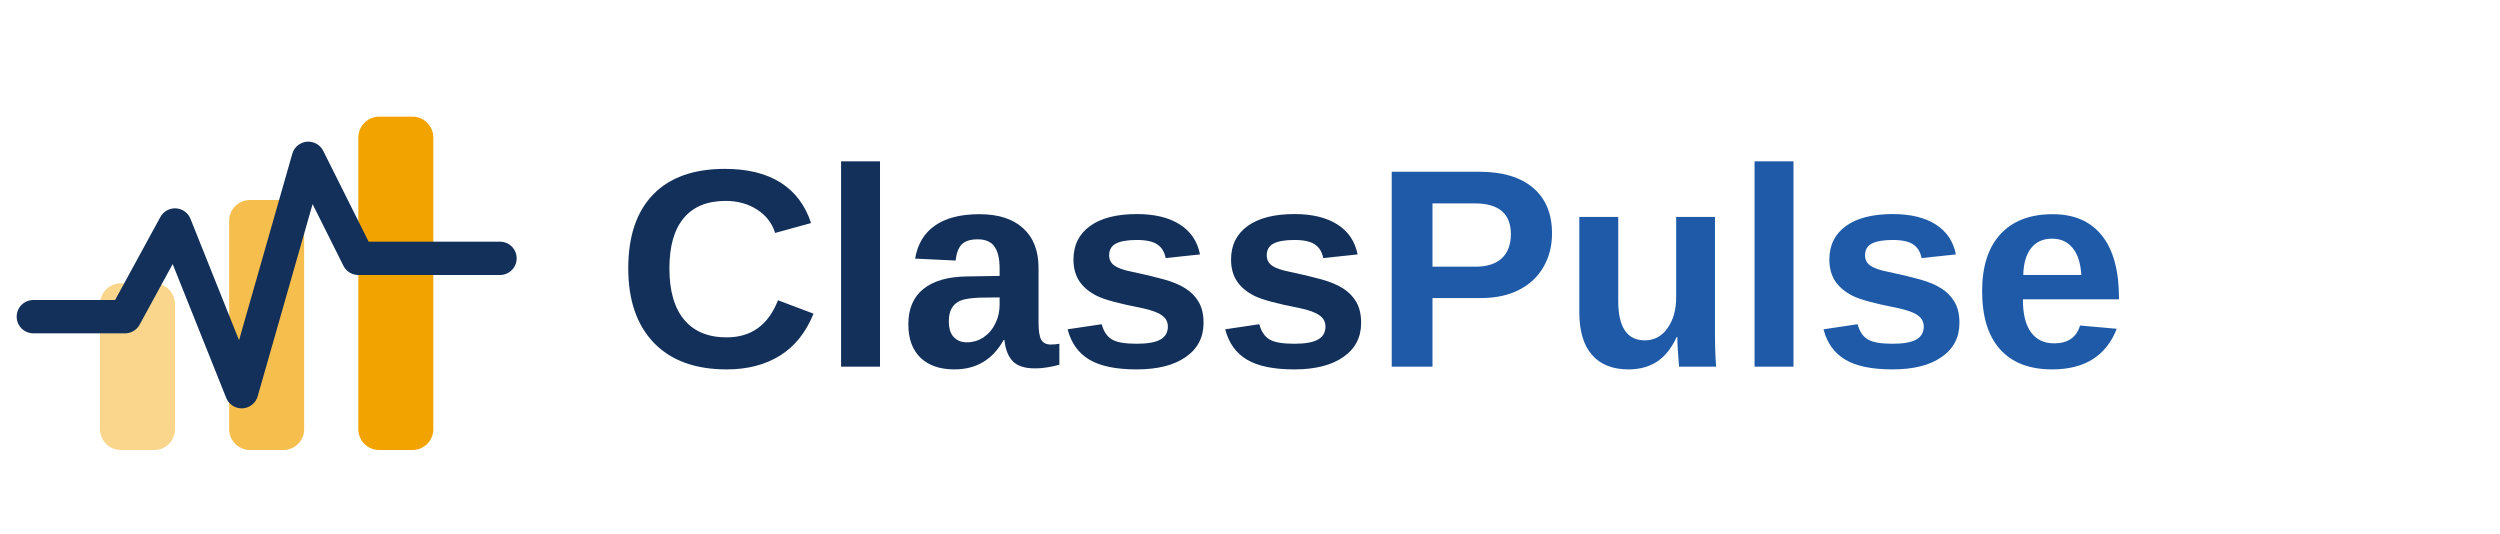
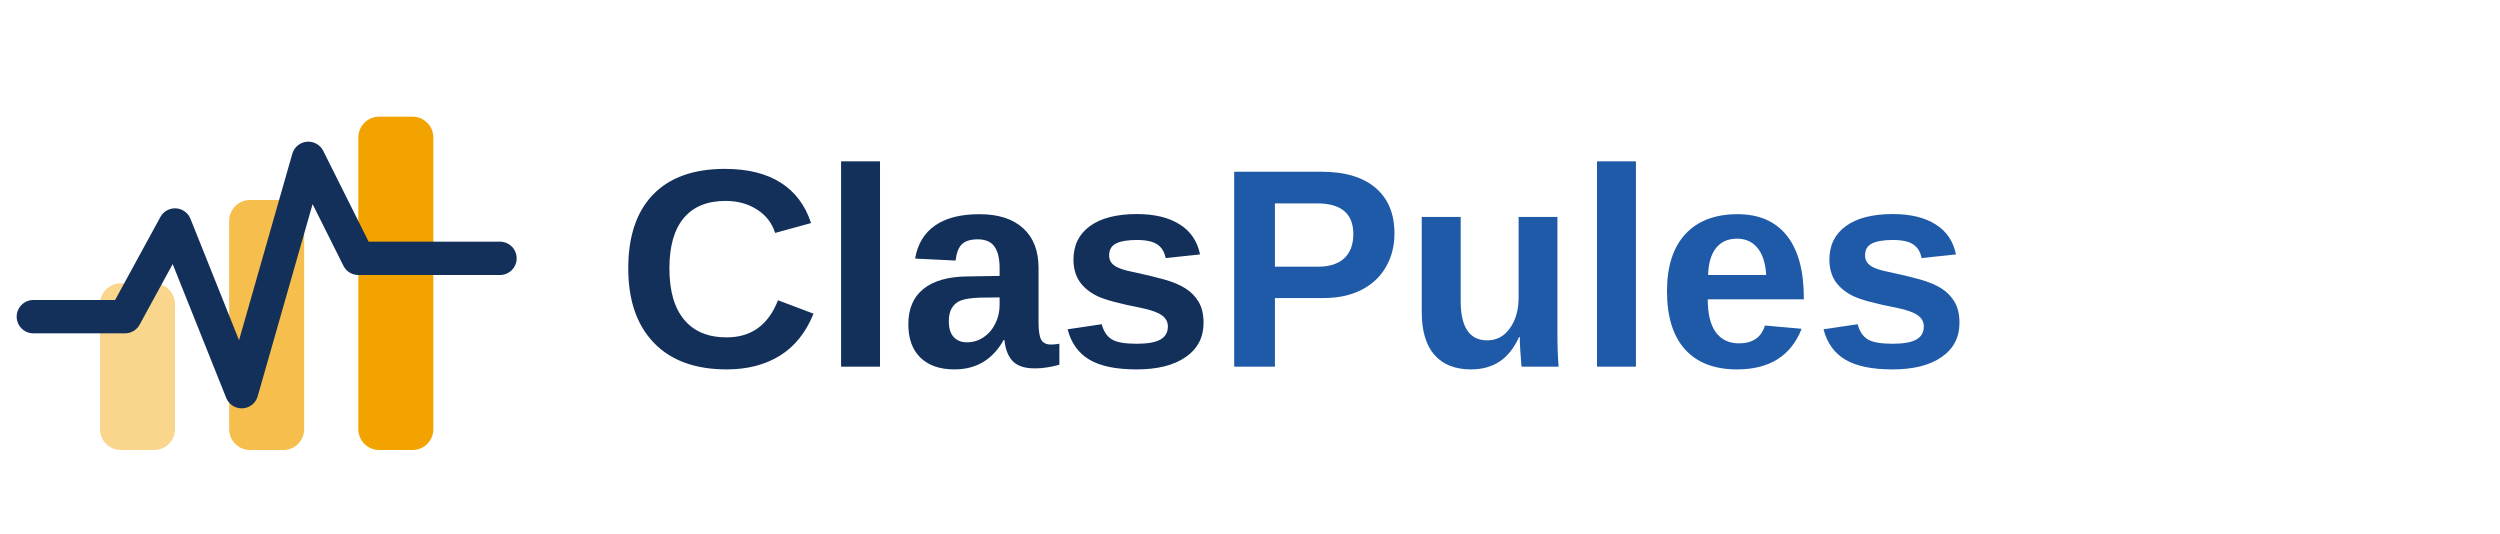
<svg xmlns="http://www.w3.org/2000/svg" viewBox="0 0 300 64">
  <g>
    <rect x="12" y="34" width="9" height="20" rx="2.5" fill="#F2A300" opacity="0.45" />
    <rect x="27.5" y="24" width="9" height="30" rx="2.5" fill="#F2A300" opacity="0.7" />
    <rect x="43" y="14" width="9" height="40" rx="2.5" fill="#F2A300" />
    <polyline points="4,38 15,38 21,27 29,47 37,19 43,31 60,31" fill="none" stroke="#12305A" stroke-width="4" stroke-linecap="round" stroke-linejoin="round" />
  </g>
-   <text x="74" y="44" font-family="'Space Grotesk', Arial, sans-serif" font-size="34" font-weight="700" fill="#12305A">Class<tspan fill="#1E5AA8">Pulse</tspan>
+   <text x="74" y="44" font-family="'Space Grotesk', Arial, sans-serif" font-size="34" font-weight="700" fill="#12305A">Clas<tspan fill="#1E5AA8">Pules</tspan>
  </text>
</svg>
